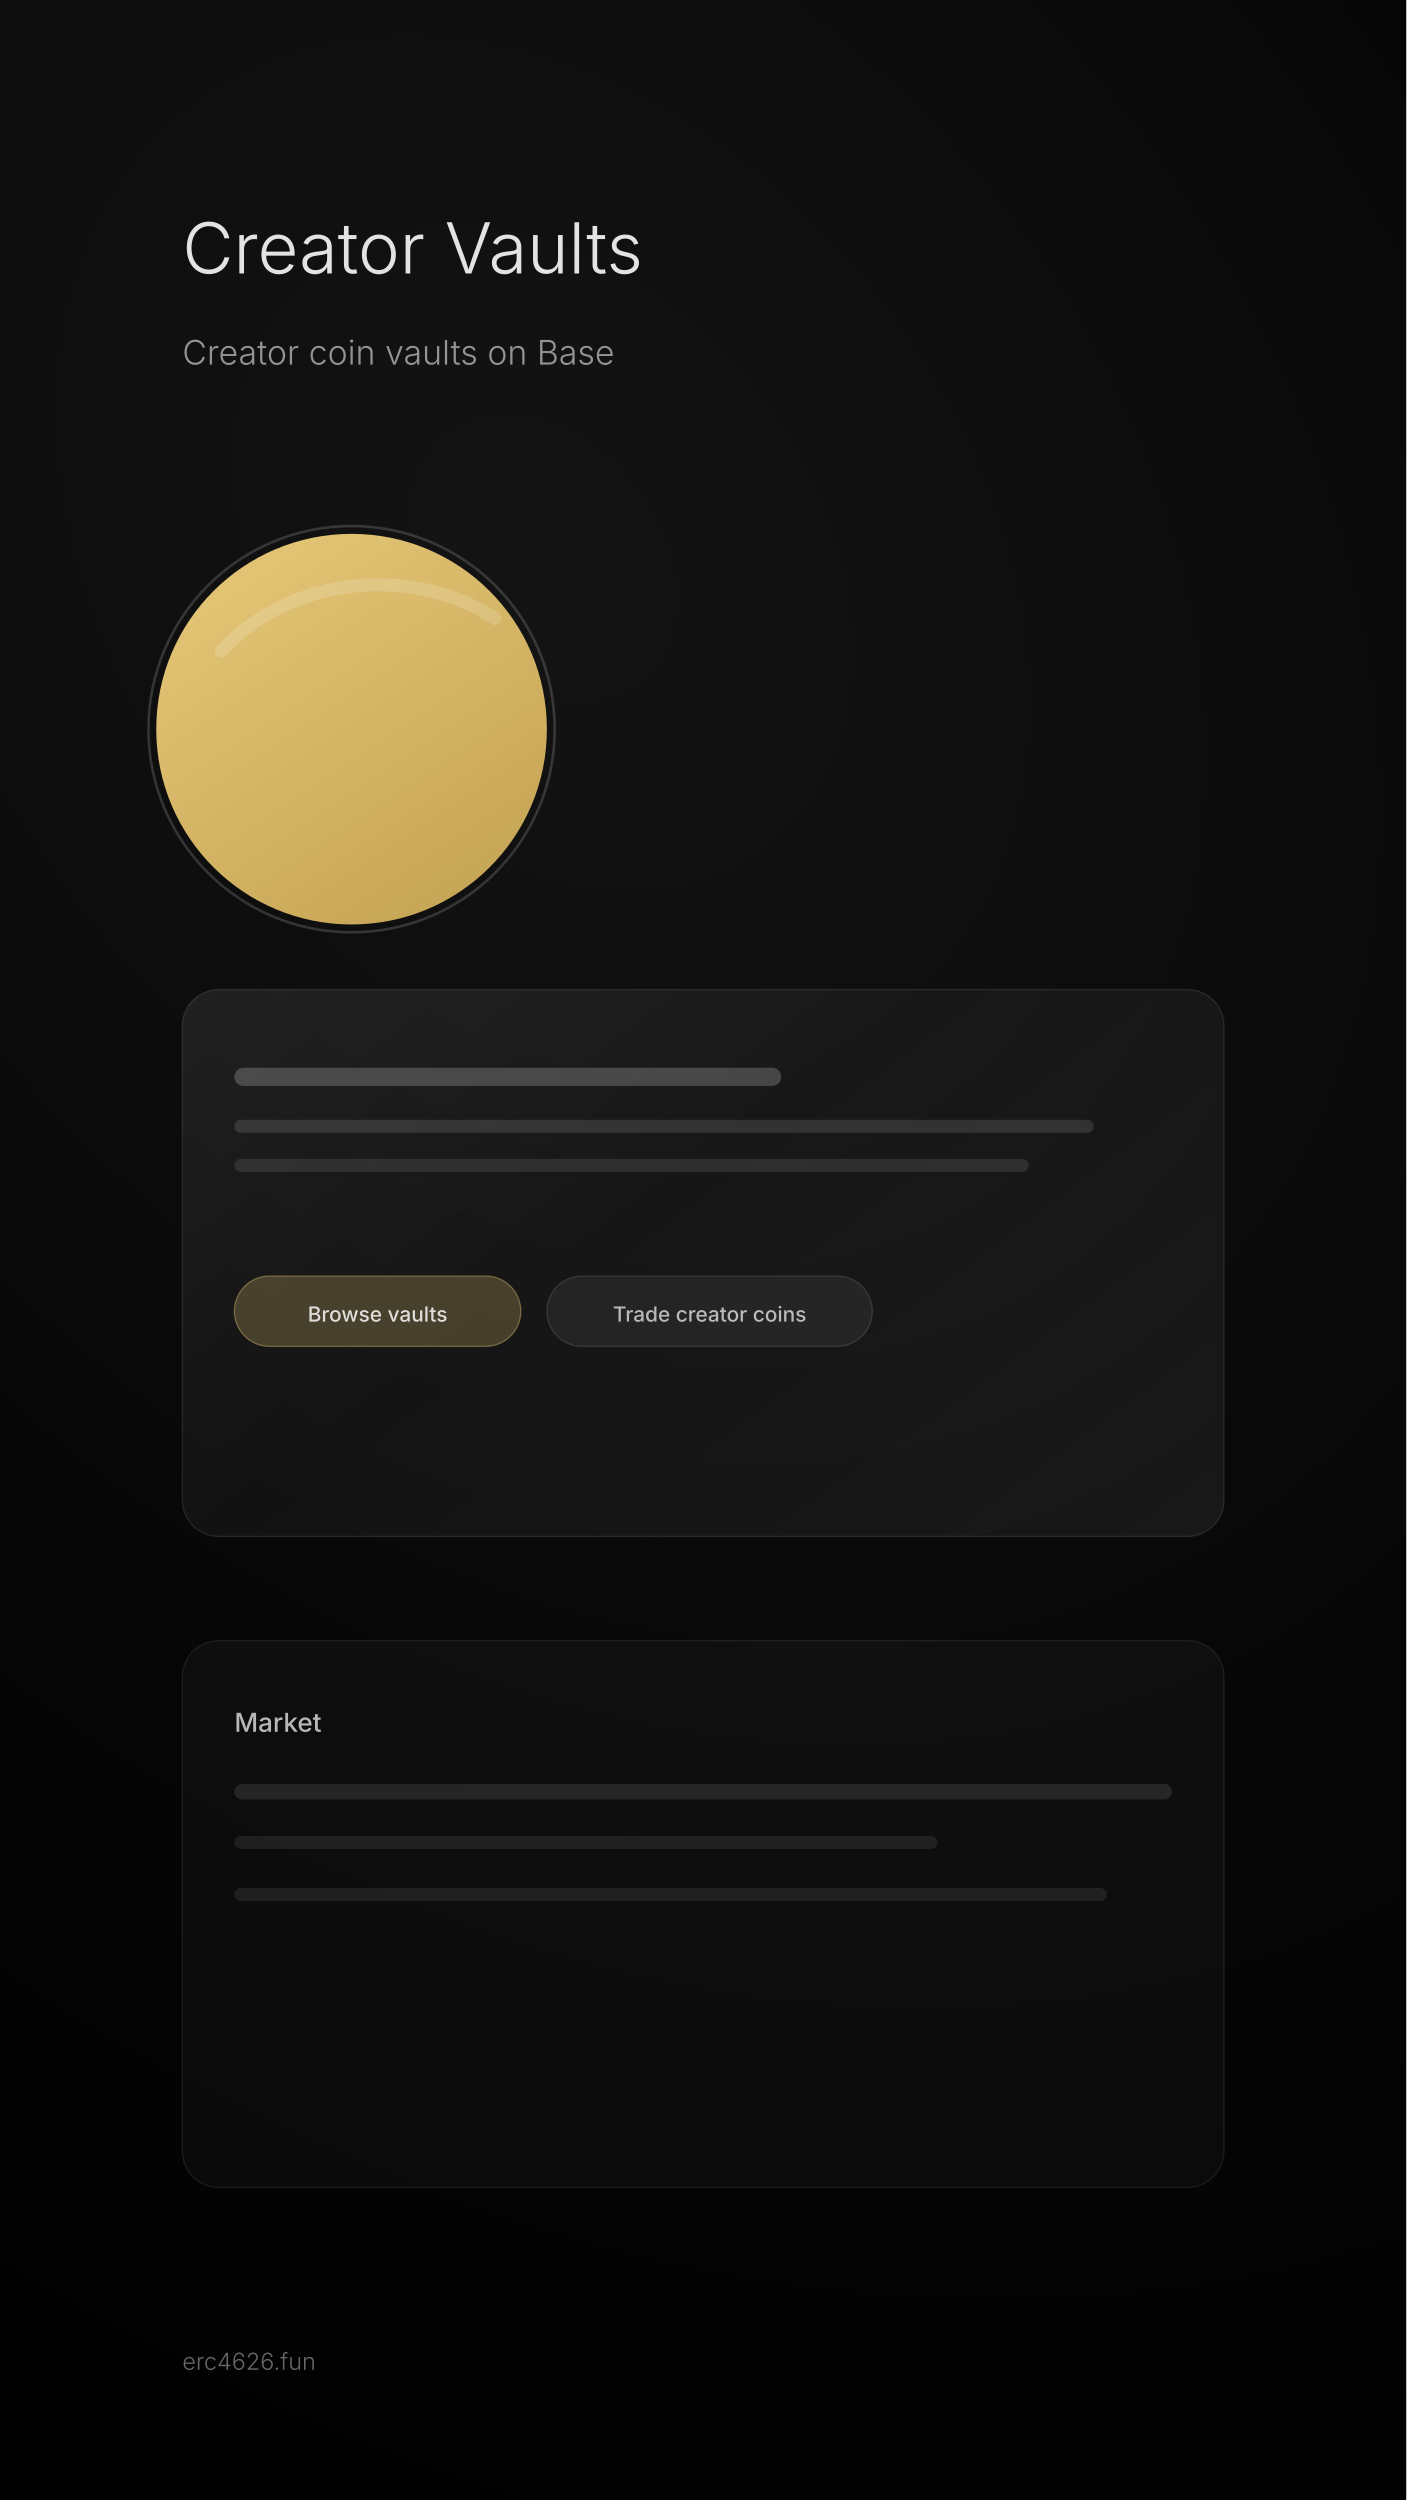
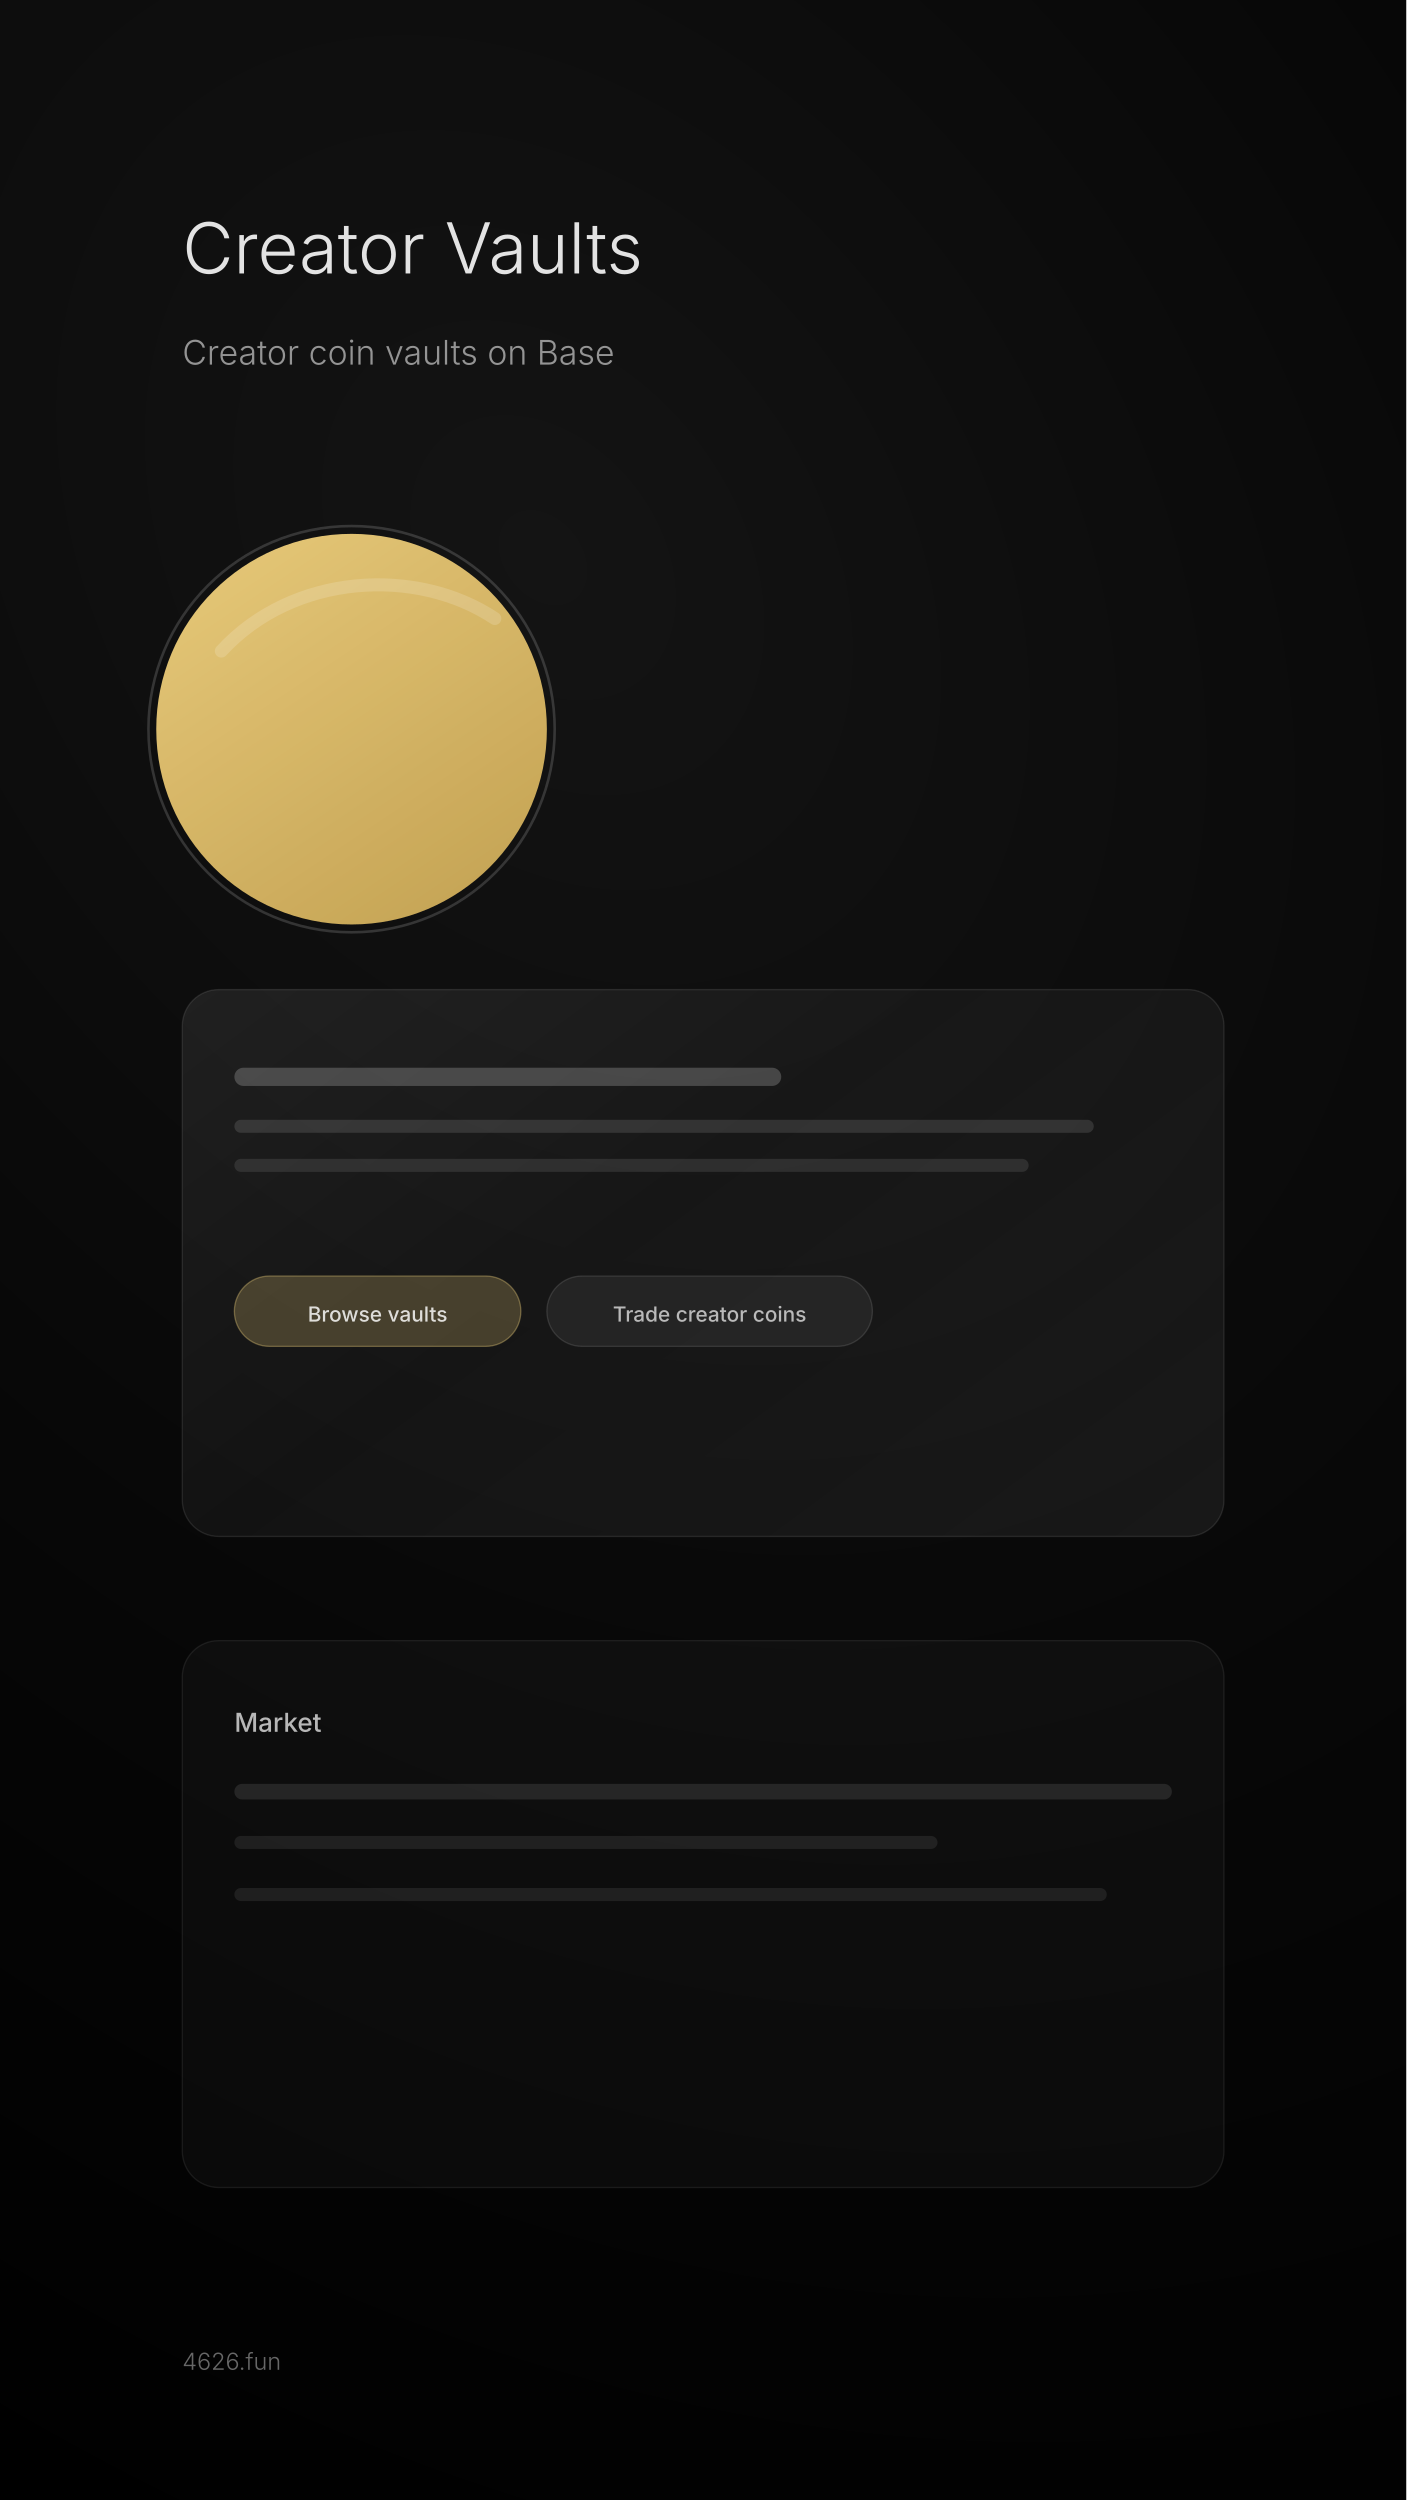
<svg xmlns="http://www.w3.org/2000/svg" width="1080" height="1920" viewBox="0 0 1080 1920" fill="none">
  <defs>
    <radialGradient id="bg" cx="0" cy="0" r="1" gradientUnits="userSpaceOnUse" gradientTransform="translate(420 420) rotate(55) scale(1900 1400)">
      <stop stop-color="#141414" />
      <stop offset="0.55" stop-color="#070707" />
      <stop offset="1" stop-color="#000000" />
    </radialGradient>
    <linearGradient id="gold" x1="220" y1="380" x2="820" y2="1280" gradientUnits="userSpaceOnUse">
      <stop stop-color="#F7D680" />
      <stop offset="0.45" stop-color="#C7A24C" />
      <stop offset="1" stop-color="#7A5C1E" />
    </linearGradient>
    <linearGradient id="glass" x1="140" y1="520" x2="940" y2="1600" gradientUnits="userSpaceOnUse">
      <stop stop-color="rgba(255,255,255,0.10)" />
      <stop offset="0.4" stop-color="rgba(255,255,255,0.04)" />
      <stop offset="1" stop-color="rgba(255,255,255,0.08)" />
    </linearGradient>
  </defs>
  <rect width="1080" height="1920" fill="url(#bg)" />
  <text x="140" y="210" fill="rgba(255,255,255,0.88)" font-family="Inter, ui-sans-serif, system-ui" font-size="54" font-weight="300">
    Creator Vaults
  </text>
  <text x="140" y="280" fill="rgba(255,255,255,0.55)" font-family="Inter, ui-sans-serif, system-ui" font-size="26" font-weight="300">
    Creator coin vaults on Base
  </text>
  <circle cx="270" cy="560" r="150" fill="url(#gold)" opacity="0.92" />
  <circle cx="270" cy="560" r="156" stroke="rgba(255,255,255,0.16)" stroke-width="2" />
  <path d="M170 500c55-60 150-65 210-25" stroke="rgba(255,255,255,0.16)" stroke-width="10" stroke-linecap="round" />
  <rect x="140" y="760" width="800" height="420" rx="28" fill="url(#glass)" stroke="rgba(255,255,255,0.10)" />
  <rect x="180" y="820" width="420" height="14" rx="7" fill="rgba(255,255,255,0.20)" />
  <rect x="180" y="860" width="660" height="10" rx="5" fill="rgba(255,255,255,0.12)" />
  <rect x="180" y="890" width="610" height="10" rx="5" fill="rgba(255,255,255,0.10)" />
  <rect x="180" y="980" width="220" height="54" rx="27" fill="rgba(247,214,128,0.22)" stroke="rgba(247,214,128,0.35)" />
  <text x="290" y="1015" text-anchor="middle" fill="rgba(255,255,255,0.82)" font-family="Inter, ui-sans-serif, system-ui" font-size="16" font-weight="500">
    Browse vaults
  </text>
  <rect x="420" y="980" width="250" height="54" rx="27" fill="rgba(255,255,255,0.06)" stroke="rgba(255,255,255,0.12)" />
  <text x="545" y="1015" text-anchor="middle" fill="rgba(255,255,255,0.68)" font-family="Inter, ui-sans-serif, system-ui" font-size="16" font-weight="500">
    Trade creator coins
  </text>
  <rect x="140" y="1260" width="800" height="420" rx="28" fill="rgba(255,255,255,0.03)" stroke="rgba(255,255,255,0.08)" />
  <text x="180" y="1330" fill="rgba(255,255,255,0.70)" font-family="Inter, ui-sans-serif, system-ui" font-size="20" font-weight="500">
    Market
  </text>
  <rect x="180" y="1370" width="720" height="12" rx="6" fill="rgba(255,255,255,0.10)" />
  <rect x="180" y="1410" width="540" height="10" rx="5" fill="rgba(255,255,255,0.08)" />
  <rect x="180" y="1450" width="670" height="10" rx="5" fill="rgba(255,255,255,0.08)" />
  <text x="140" y="1820" fill="rgba(255,255,255,0.40)" font-family="Inter, ui-sans-serif, system-ui" font-size="18" font-weight="300">
-     erc4626.fun
+     4626.fun
  </text>
</svg>
